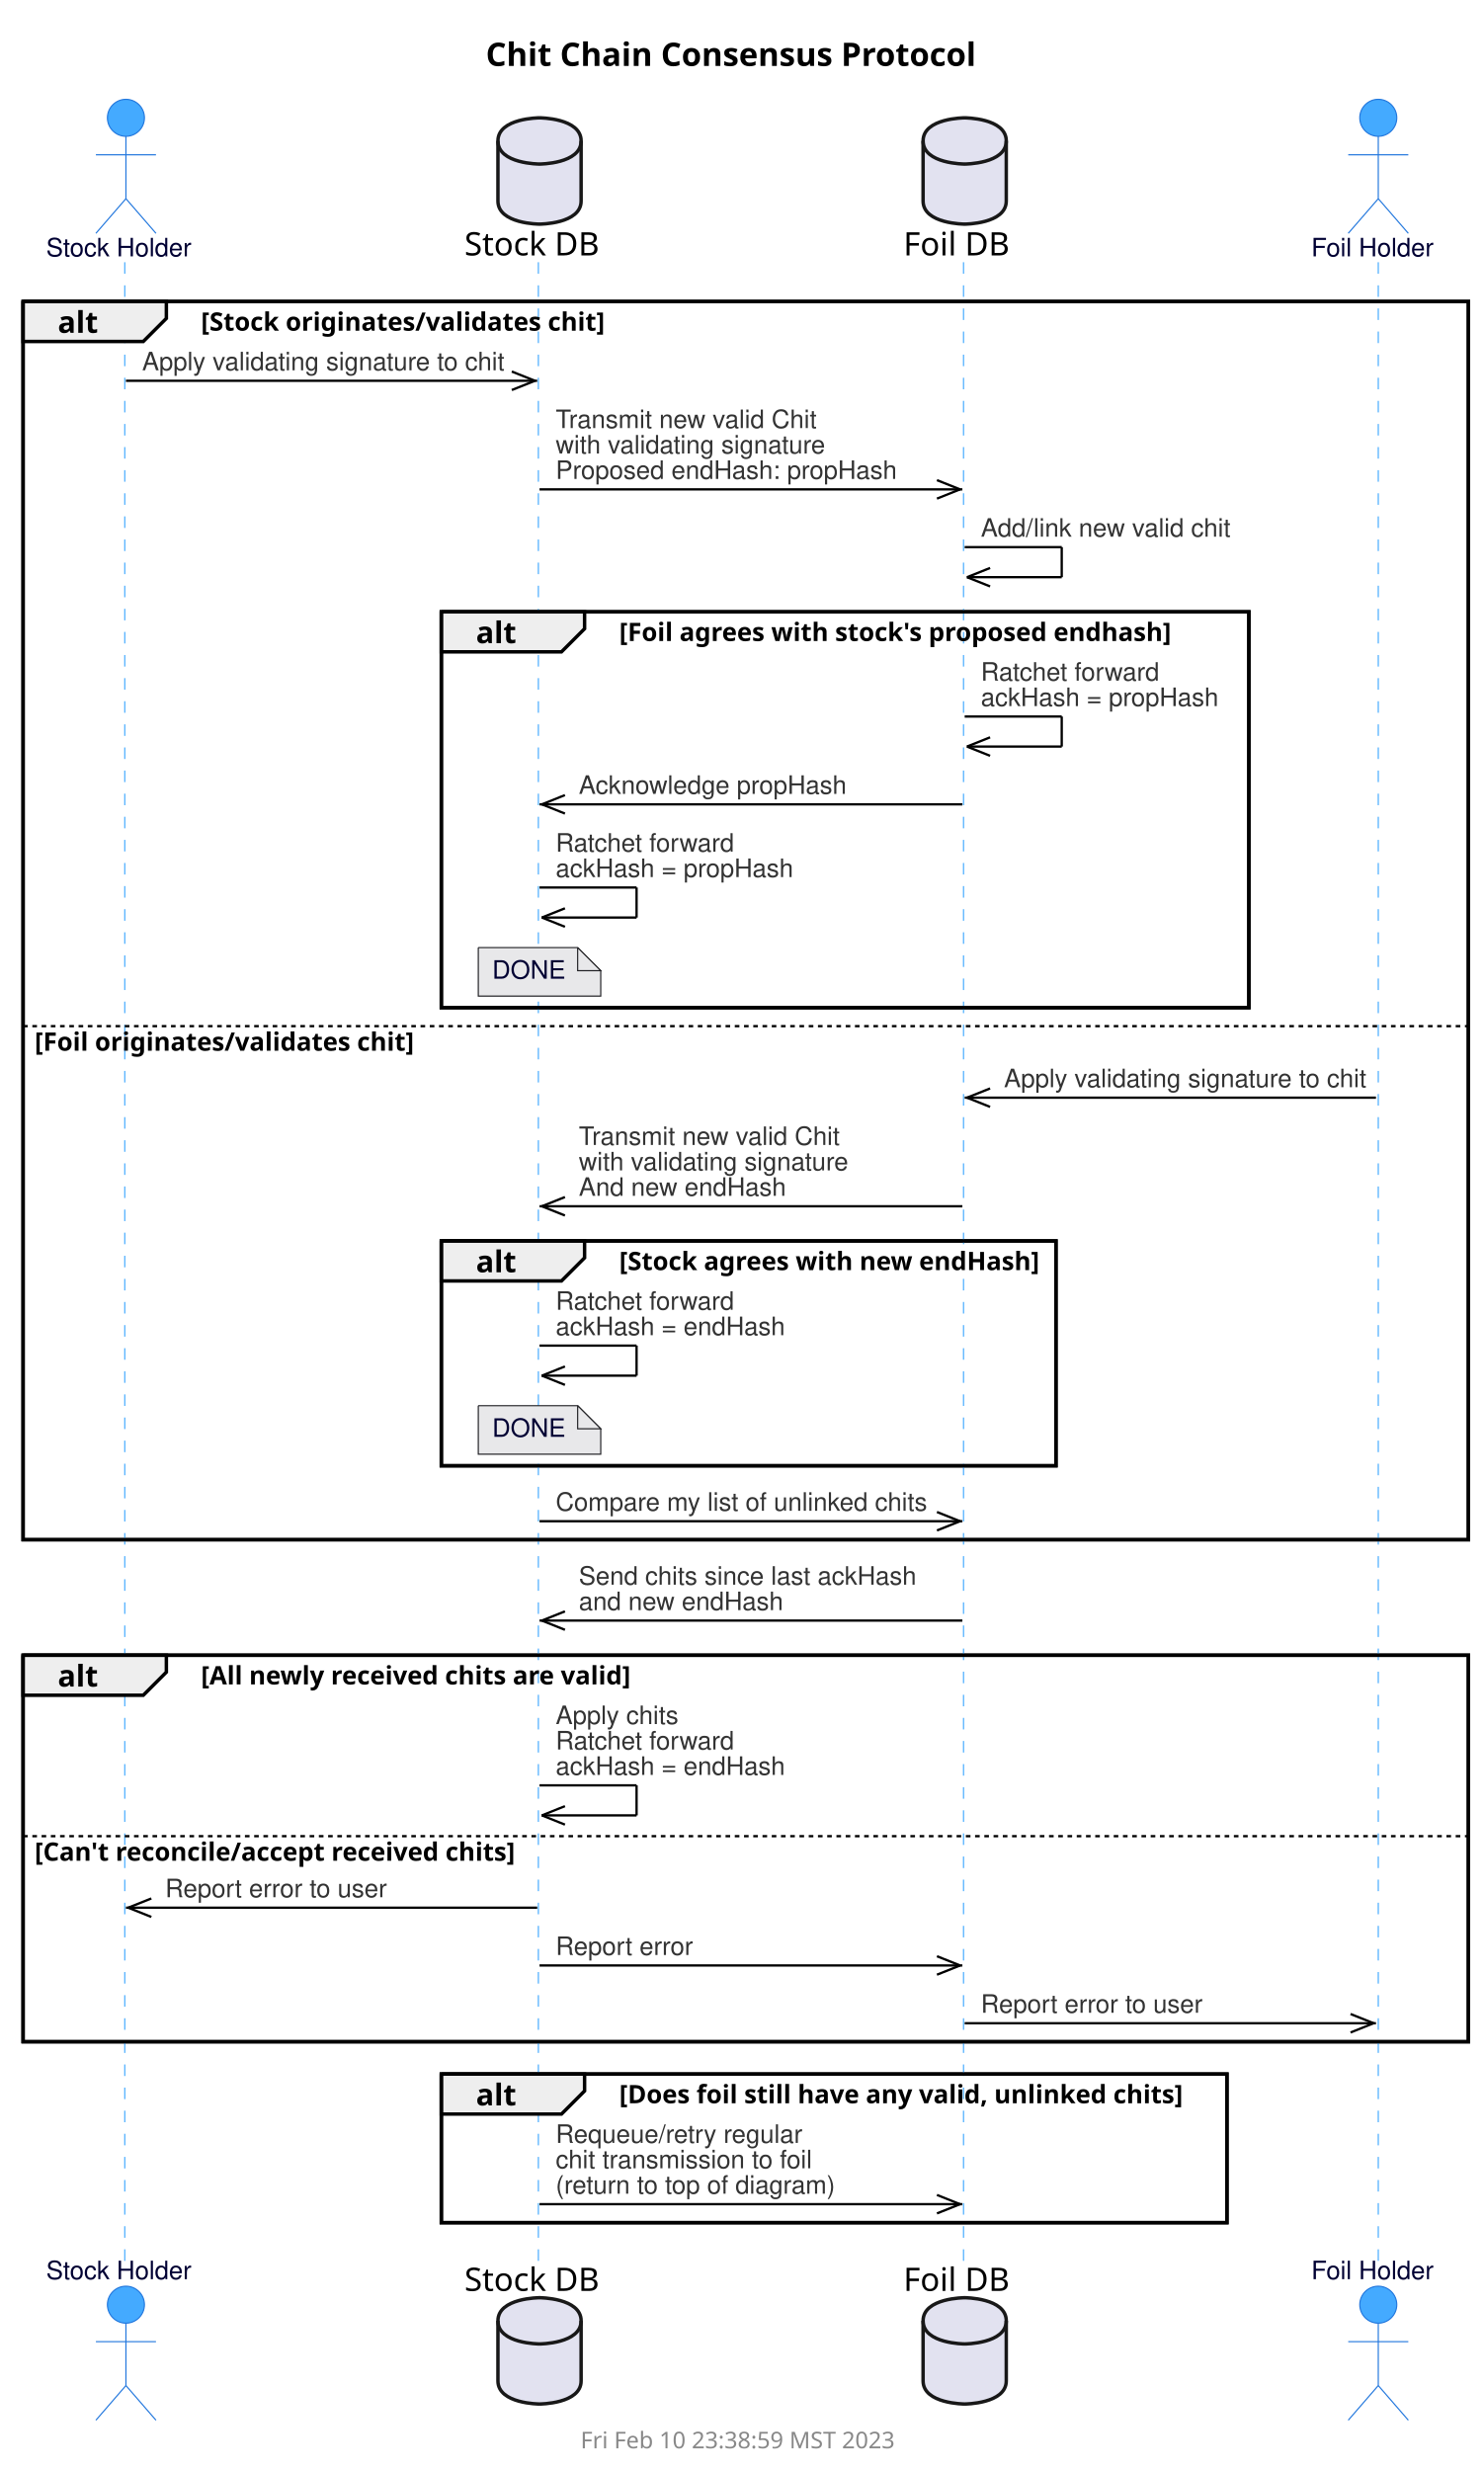
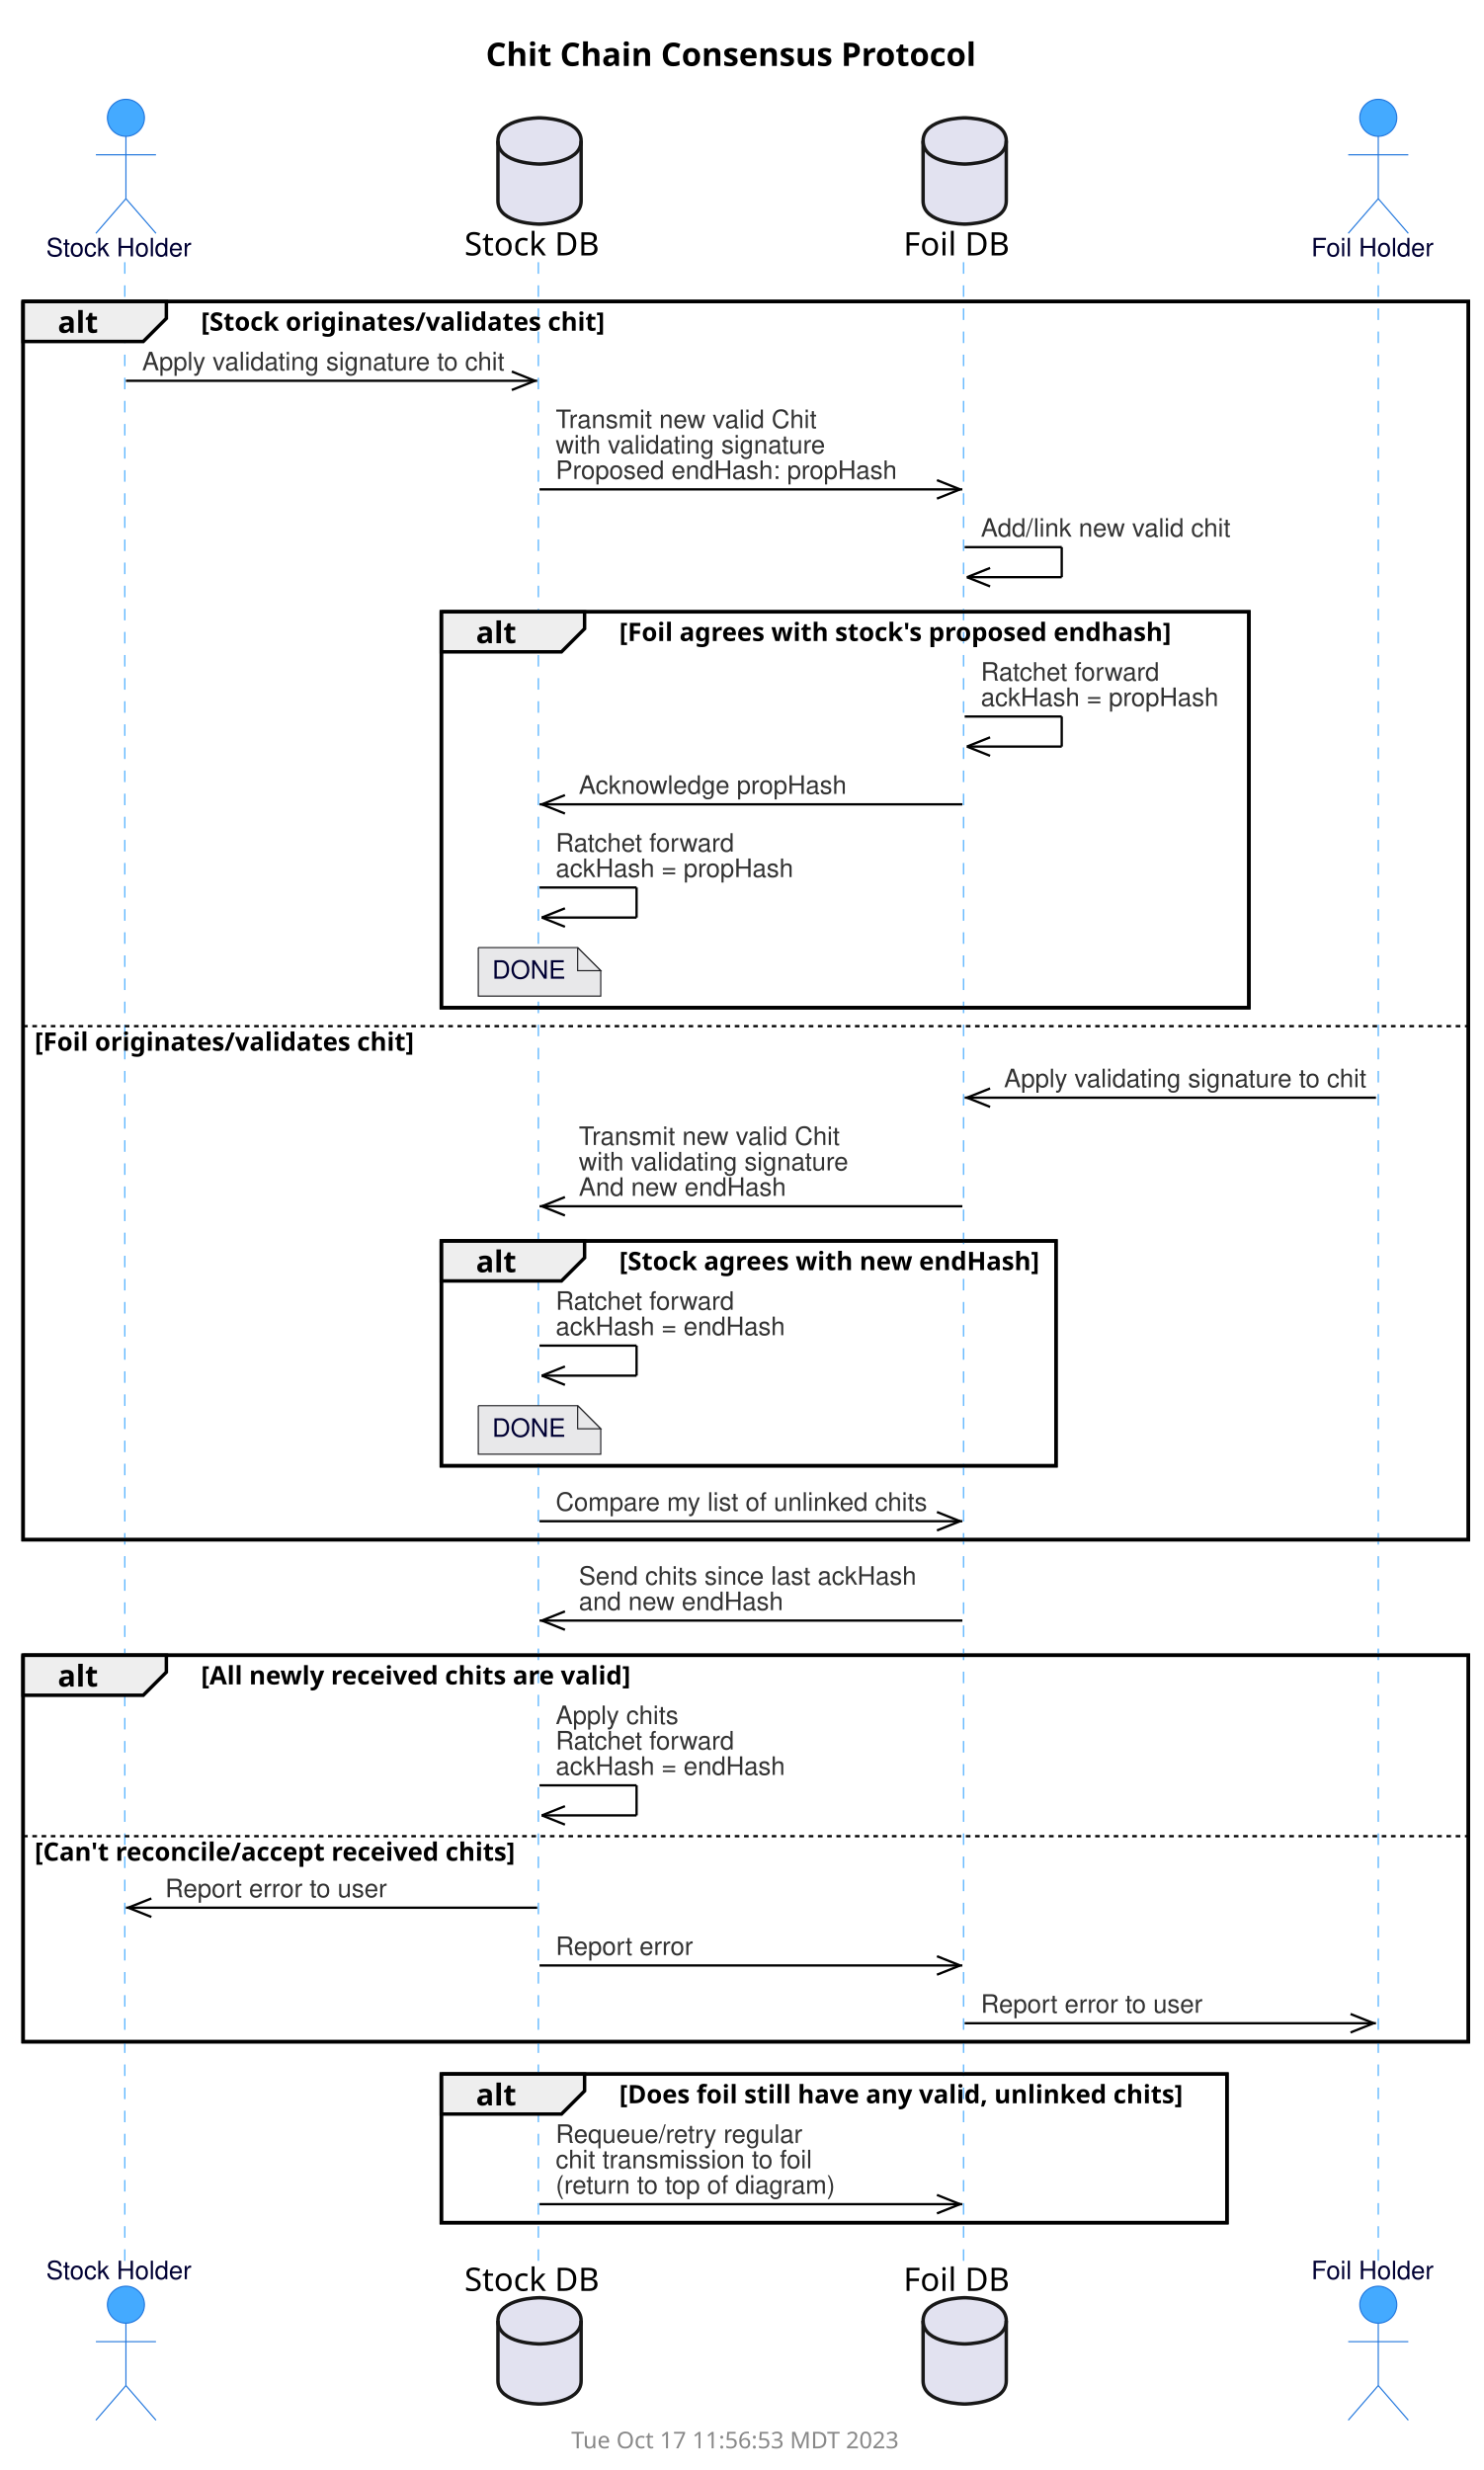
<svg xmlns="http://www.w3.org/2000/svg" contentStyleType="text/css" height="1069px" preserveAspectRatio="none" style="width:642px;height:1069px;background:#FFFFFF;" version="1.1" viewBox="0 0 642 1069" width="642px" zoomAndPan="magnify">
  <defs />
  <g>
    <text fill="#000000" font-family="sans-serif" font-size="14" font-weight="bold" lengthAdjust="spacing" textLength="224" x="210.25" y="28.535">Chit Chain Consensus Protocol</text>
    <rect fill="none" height="535.887" style="stroke:#000000;stroke-width:1.5;" width="625.5" x="10" y="130.488" />
    <rect fill="none" height="171.31" style="stroke:#000000;stroke-width:1.5;" width="349.5" x="191" y="264.799" />
    <rect fill="none" height="97.311" style="stroke:#000000;stroke-width:1.5;" width="266" x="191" y="537.064" />
    <rect fill="none" height="167.266" style="stroke:#000000;stroke-width:1.5;" width="625.5" x="10" y="716.375" />
    <rect fill="none" height="64.311" style="stroke:#000000;stroke-width:1.5;" width="340" x="191" y="897.641" />
    <line style="stroke:#44AAFF;stroke-width:0.5;stroke-dasharray:5.0,5.0;" x1="54" x2="54" y1="113.488" y2="978.951" />
    <line style="stroke:#44AAFF;stroke-width:0.5;stroke-dasharray:5.0,5.0;" x1="233" x2="233" y1="113.488" y2="978.951" />
    <line style="stroke:#44AAFF;stroke-width:0.5;stroke-dasharray:5.0,5.0;" x1="417" x2="417" y1="113.488" y2="978.951" />
    <line style="stroke:#44AAFF;stroke-width:0.5;stroke-dasharray:5.0,5.0;" x1="596.5" x2="596.5" y1="113.488" y2="978.951" />
    <text fill="#000033" font-family="Helvetica" font-size="11" lengthAdjust="spacing" textLength="63" x="20" y="110.959">Stock Holder</text>
    <ellipse cx="54.5" cy="50.988" fill="#44AAFF" rx="8" ry="8" style="stroke:#2277DD;stroke-width:0.5;" />
    <path d="M54.5,58.988 L54.5,85.988 M41.5,66.988 L67.5,66.988 M54.5,85.988 L41.5,100.988 M54.5,85.988 L67.5,100.988 " fill="none" style="stroke:#2277DD;stroke-width:0.5;" />
    <text fill="#000033" font-family="Helvetica" font-size="11" lengthAdjust="spacing" textLength="63" x="20" y="986.421">Stock Holder</text>
    <ellipse cx="54.5" cy="997.451" fill="#44AAFF" rx="8" ry="8" style="stroke:#2277DD;stroke-width:0.5;" />
    <path d="M54.5,1005.451 L54.5,1032.451 M41.5,1013.451 L67.5,1013.451 M54.5,1032.451 L41.5,1047.451 M54.5,1032.451 L67.5,1047.451 " fill="none" style="stroke:#2277DD;stroke-width:0.5;" />
    <text fill="#000000" font-family="sans-serif" font-size="14" lengthAdjust="spacing" textLength="59" x="201" y="110.535">Stock DB</text>
    <path d="M215.5,61 C215.5,51 233.5,51 233.5,51 C233.5,51 251.5,51 251.5,61 L251.5,87 C251.5,97 233.5,97 233.5,97 C233.5,97 215.5,97 215.5,87 L215.5,61 " fill="#E2E2F0" style="stroke:#181818;stroke-width:1.5;" />
    <path d="M215.5,61 C215.5,71 233.5,71 233.5,71 C233.5,71 251.5,71 251.5,61 " fill="none" style="stroke:#181818;stroke-width:1.5;" />
    <text fill="#000000" font-family="sans-serif" font-size="14" lengthAdjust="spacing" textLength="59" x="201" y="991.486">Stock DB</text>
    <path d="M215.5,1004.439 C215.5,994.439 233.5,994.439 233.5,994.439 C233.5,994.439 251.5,994.439 251.5,1004.439 L251.5,1030.439 C251.5,1040.439 233.5,1040.439 233.5,1040.439 C233.5,1040.439 215.5,1040.439 215.5,1030.439 L215.5,1004.439 " fill="#E2E2F0" style="stroke:#181818;stroke-width:1.5;" />
    <path d="M215.5,1004.439 C215.5,1014.439 233.5,1014.439 233.5,1014.439 C233.5,1014.439 251.5,1014.439 251.5,1004.439 " fill="none" style="stroke:#181818;stroke-width:1.5;" />
    <text fill="#000000" font-family="sans-serif" font-size="14" lengthAdjust="spacing" textLength="47" x="391" y="110.535">Foil DB</text>
    <path d="M399.5,61 C399.5,51 417.5,51 417.5,51 C417.5,51 435.5,51 435.5,61 L435.5,87 C435.5,97 417.5,97 417.5,97 C417.5,97 399.5,97 399.5,87 L399.5,61 " fill="#E2E2F0" style="stroke:#181818;stroke-width:1.5;" />
    <path d="M399.5,61 C399.5,71 417.5,71 417.5,71 C417.5,71 435.5,71 435.5,61 " fill="none" style="stroke:#181818;stroke-width:1.5;" />
    <text fill="#000000" font-family="sans-serif" font-size="14" lengthAdjust="spacing" textLength="47" x="391" y="991.486">Foil DB</text>
    <path d="M399.5,1004.439 C399.5,994.439 417.5,994.439 417.5,994.439 C417.5,994.439 435.5,994.439 435.5,1004.439 L435.5,1030.439 C435.5,1040.439 417.5,1040.439 417.5,1040.439 C417.5,1040.439 399.5,1040.439 399.5,1030.439 L399.5,1004.439 " fill="#E2E2F0" style="stroke:#181818;stroke-width:1.5;" />
    <path d="M399.5,1004.439 C399.5,1014.439 417.5,1014.439 417.5,1014.439 C417.5,1014.439 435.5,1014.439 435.5,1004.439 " fill="none" style="stroke:#181818;stroke-width:1.5;" />
    <text fill="#000033" font-family="Helvetica" font-size="11" lengthAdjust="spacing" textLength="52" x="567.5" y="110.959">Foil Holder</text>
    <ellipse cx="596.5" cy="50.988" fill="#44AAFF" rx="8" ry="8" style="stroke:#2277DD;stroke-width:0.5;" />
    <path d="M596.5,58.988 L596.5,85.988 M583.5,66.988 L609.5,66.988 M596.5,85.988 L583.5,100.988 M596.5,85.988 L609.5,100.988 " fill="none" style="stroke:#2277DD;stroke-width:0.5;" />
    <text fill="#000033" font-family="Helvetica" font-size="11" lengthAdjust="spacing" textLength="52" x="567.5" y="986.421">Foil Holder</text>
    <ellipse cx="596.5" cy="997.451" fill="#44AAFF" rx="8" ry="8" style="stroke:#2277DD;stroke-width:0.5;" />
    <path d="M596.5,1005.451 L596.5,1032.451 M583.5,1013.451 L609.5,1013.451 M596.5,1032.451 L583.5,1047.451 M596.5,1032.451 L609.5,1047.451 " fill="none" style="stroke:#2277DD;stroke-width:0.5;" />
    <path d="M10,130.488 L72,130.488 L72,137.799 L62,147.799 L10,147.799 L10,130.488 " fill="#EEEEEE" style="stroke:#000000;stroke-width:1.5;" />
    <rect fill="none" height="535.887" style="stroke:#000000;stroke-width:1.5;" width="625.5" x="10" y="130.488" />
    <text fill="#000000" font-family="sans-serif" font-size="13" font-weight="bold" lengthAdjust="spacing" textLength="17" x="25" y="144.057">alt</text>
    <text fill="#000000" font-family="sans-serif" font-size="11" font-weight="bold" lengthAdjust="spacing" textLength="179" x="87" y="143.123">[Stock originates/validates chit]</text>
    <line style="stroke:#000000;stroke-width:1.0;" x1="231.5" x2="221.5" y1="164.799" y2="160.799" />
    <line style="stroke:#000000;stroke-width:1.0;" x1="231.5" x2="221.5" y1="164.799" y2="168.799" />
    <line style="stroke:#000000;stroke-width:1.0;" x1="54.5" x2="232.5" y1="164.799" y2="164.799" />
    <text fill="#333333" font-family="Helvetica" font-size="11" lengthAdjust="spacing" textLength="155" x="61.5" y="160.269">Apply validating signature to chit</text>
    <line style="stroke:#000000;stroke-width:1.0;" x1="415.5" x2="405.5" y1="211.799" y2="207.799" />
    <line style="stroke:#000000;stroke-width:1.0;" x1="415.5" x2="405.5" y1="211.799" y2="215.799" />
    <line style="stroke:#000000;stroke-width:1.0;" x1="233.5" x2="416.5" y1="211.799" y2="211.799" />
    <text fill="#333333" font-family="Helvetica" font-size="11" lengthAdjust="spacing" textLength="113" x="240.5" y="185.269">Transmit new valid Chit</text>
    <text fill="#333333" font-family="Helvetica" font-size="11" lengthAdjust="spacing" textLength="115" x="240.5" y="196.269">with validating signature</text>
    <text fill="#333333" font-family="Helvetica" font-size="11" lengthAdjust="spacing" textLength="148" x="240.5" y="207.269">Proposed endHash: propHash</text>
    <line style="stroke:#000000;stroke-width:1.0;" x1="417.5" x2="459.5" y1="236.799" y2="236.799" />
    <line style="stroke:#000000;stroke-width:1.0;" x1="459.5" x2="459.5" y1="236.799" y2="249.799" />
    <line style="stroke:#000000;stroke-width:1.0;" x1="418.5" x2="459.5" y1="249.799" y2="249.799" />
    <line style="stroke:#000000;stroke-width:1.0;" x1="418.5" x2="428.5" y1="249.799" y2="245.799" />
    <line style="stroke:#000000;stroke-width:1.0;" x1="418.5" x2="428.5" y1="249.799" y2="253.799" />
    <text fill="#333333" font-family="Helvetica" font-size="11" lengthAdjust="spacing" textLength="106" x="424.5" y="232.269">Add/link new valid chit</text>
    <path d="M191,264.799 L253,264.799 L253,272.109 L243,282.109 L191,282.109 L191,264.799 " fill="#EEEEEE" style="stroke:#000000;stroke-width:1.5;" />
    <rect fill="none" height="171.31" style="stroke:#000000;stroke-width:1.5;" width="349.5" x="191" y="264.799" />
    <text fill="#000000" font-family="sans-serif" font-size="13" font-weight="bold" lengthAdjust="spacing" textLength="17" x="206" y="278.367">alt</text>
    <text fill="#000000" font-family="sans-serif" font-size="11" font-weight="bold" lengthAdjust="spacing" textLength="246" x="268" y="277.434">[Foil agrees with stock's proposed endhash]</text>
    <line style="stroke:#000000;stroke-width:1.0;" x1="417.5" x2="459.5" y1="310.109" y2="310.109" />
    <line style="stroke:#000000;stroke-width:1.0;" x1="459.5" x2="459.5" y1="310.109" y2="323.109" />
    <line style="stroke:#000000;stroke-width:1.0;" x1="418.5" x2="459.5" y1="323.109" y2="323.109" />
    <line style="stroke:#000000;stroke-width:1.0;" x1="418.5" x2="428.5" y1="323.109" y2="319.109" />
    <line style="stroke:#000000;stroke-width:1.0;" x1="418.5" x2="428.5" y1="323.109" y2="327.109" />
    <text fill="#333333" font-family="Helvetica" font-size="11" lengthAdjust="spacing" textLength="78" x="424.5" y="294.58">Ratchet forward</text>
    <text fill="#333333" font-family="Helvetica" font-size="11" lengthAdjust="spacing" textLength="104" x="424.5" y="305.58">ackHash = propHash</text>
    <line style="stroke:#000000;stroke-width:1.0;" x1="234.5" x2="244.5" y1="348.109" y2="344.109" />
    <line style="stroke:#000000;stroke-width:1.0;" x1="234.5" x2="244.5" y1="348.109" y2="352.109" />
    <line style="stroke:#000000;stroke-width:1.0;" x1="233.5" x2="416.5" y1="348.109" y2="348.109" />
    <text fill="#333333" font-family="Helvetica" font-size="11" lengthAdjust="spacing" textLength="116" x="250.5" y="343.58">Acknowledge propHash</text>
    <line style="stroke:#000000;stroke-width:1.0;" x1="233.5" x2="275.5" y1="384.109" y2="384.109" />
    <line style="stroke:#000000;stroke-width:1.0;" x1="275.5" x2="275.5" y1="384.109" y2="397.109" />
    <line style="stroke:#000000;stroke-width:1.0;" x1="234.5" x2="275.5" y1="397.109" y2="397.109" />
    <line style="stroke:#000000;stroke-width:1.0;" x1="234.5" x2="244.5" y1="397.109" y2="393.109" />
    <line style="stroke:#000000;stroke-width:1.0;" x1="234.5" x2="244.5" y1="397.109" y2="401.109" />
    <text fill="#333333" font-family="Helvetica" font-size="11" lengthAdjust="spacing" textLength="78" x="240.5" y="368.58">Ratchet forward</text>
    <text fill="#333333" font-family="Helvetica" font-size="11" lengthAdjust="spacing" textLength="104" x="240.5" y="379.58">ackHash = propHash</text>
    <path d="M207,410.109 L207,431.109 L260,431.109 L260,420.109 L250,410.109 L207,410.109 " fill="#E8E8EA" style="stroke:#202024;stroke-width:0.5;" />
    <path d="M250,410.109 L250,420.109 L260,420.109 L250,410.109 " fill="#E8E8EA" style="stroke:#202024;stroke-width:0.5;" />
    <text fill="#000033" font-family="Helvetica" font-size="11" lengthAdjust="spacing" textLength="32" x="213" y="423.58">DONE</text>
    <line style="stroke:#000000;stroke-width:1.0;stroke-dasharray:2.0,2.0;" x1="10" x2="635.5" y1="444.109" y2="444.109" />
    <text fill="#000000" font-family="sans-serif" font-size="11" font-weight="bold" lengthAdjust="spacing" textLength="170" x="15" y="454.744">[Foil originates/validates chit]</text>
    <line style="stroke:#000000;stroke-width:1.0;" x1="418.5" x2="428.5" y1="475.065" y2="471.065" />
    <line style="stroke:#000000;stroke-width:1.0;" x1="418.5" x2="428.5" y1="475.065" y2="479.065" />
    <line style="stroke:#000000;stroke-width:1.0;" x1="417.5" x2="595.5" y1="475.065" y2="475.065" />
    <text fill="#333333" font-family="Helvetica" font-size="11" lengthAdjust="spacing" textLength="155" x="434.5" y="470.535">Apply validating signature to chit</text>
    <line style="stroke:#000000;stroke-width:1.0;" x1="234.5" x2="244.5" y1="522.064" y2="518.064" />
    <line style="stroke:#000000;stroke-width:1.0;" x1="234.5" x2="244.5" y1="522.064" y2="526.064" />
    <line style="stroke:#000000;stroke-width:1.0;" x1="233.5" x2="416.5" y1="522.064" y2="522.064" />
    <text fill="#333333" font-family="Helvetica" font-size="11" lengthAdjust="spacing" textLength="113" x="250.5" y="495.535">Transmit new valid Chit</text>
    <text fill="#333333" font-family="Helvetica" font-size="11" lengthAdjust="spacing" textLength="115" x="250.5" y="506.535">with validating signature</text>
    <text fill="#333333" font-family="Helvetica" font-size="11" lengthAdjust="spacing" textLength="89" x="250.5" y="517.535">And new endHash</text>
    <path d="M191,537.064 L253,537.064 L253,544.375 L243,554.375 L191,554.375 L191,537.064 " fill="#EEEEEE" style="stroke:#000000;stroke-width:1.5;" />
    <rect fill="none" height="97.311" style="stroke:#000000;stroke-width:1.5;" width="266" x="191" y="537.064" />
    <text fill="#000000" font-family="sans-serif" font-size="13" font-weight="bold" lengthAdjust="spacing" textLength="17" x="206" y="550.633">alt</text>
    <text fill="#000000" font-family="sans-serif" font-size="11" font-weight="bold" lengthAdjust="spacing" textLength="184" x="268" y="549.699">[Stock agrees with new endHash]</text>
    <line style="stroke:#000000;stroke-width:1.0;" x1="233.5" x2="275.5" y1="582.375" y2="582.375" />
    <line style="stroke:#000000;stroke-width:1.0;" x1="275.5" x2="275.5" y1="582.375" y2="595.375" />
    <line style="stroke:#000000;stroke-width:1.0;" x1="234.5" x2="275.5" y1="595.375" y2="595.375" />
    <line style="stroke:#000000;stroke-width:1.0;" x1="234.5" x2="244.5" y1="595.375" y2="591.375" />
    <line style="stroke:#000000;stroke-width:1.0;" x1="234.5" x2="244.5" y1="595.375" y2="599.375" />
    <text fill="#333333" font-family="Helvetica" font-size="11" lengthAdjust="spacing" textLength="78" x="240.5" y="566.845">Ratchet forward</text>
    <text fill="#333333" font-family="Helvetica" font-size="11" lengthAdjust="spacing" textLength="100" x="240.5" y="577.845">ackHash = endHash</text>
    <path d="M207,608.375 L207,629.375 L260,629.375 L260,618.375 L250,608.375 L207,608.375 " fill="#E8E8EA" style="stroke:#202024;stroke-width:0.5;" />
    <path d="M250,608.375 L250,618.375 L260,618.375 L250,608.375 " fill="#E8E8EA" style="stroke:#202024;stroke-width:0.5;" />
    <text fill="#000033" font-family="Helvetica" font-size="11" lengthAdjust="spacing" textLength="32" x="213" y="621.845">DONE</text>
    <line style="stroke:#000000;stroke-width:1.0;" x1="415.5" x2="405.5" y1="658.375" y2="654.375" />
    <line style="stroke:#000000;stroke-width:1.0;" x1="415.5" x2="405.5" y1="658.375" y2="662.375" />
    <line style="stroke:#000000;stroke-width:1.0;" x1="233.5" x2="416.5" y1="658.375" y2="658.375" />
    <text fill="#333333" font-family="Helvetica" font-size="11" lengthAdjust="spacing" textLength="160" x="240.5" y="653.845">Compare my list of unlinked chits</text>
    <line style="stroke:#000000;stroke-width:1.0;" x1="234.5" x2="244.5" y1="701.375" y2="697.375" />
    <line style="stroke:#000000;stroke-width:1.0;" x1="234.5" x2="244.5" y1="701.375" y2="705.375" />
    <line style="stroke:#000000;stroke-width:1.0;" x1="233.5" x2="416.5" y1="701.375" y2="701.375" />
    <text fill="#333333" font-family="Helvetica" font-size="11" lengthAdjust="spacing" textLength="147" x="250.5" y="685.845">Send chits since last ackHash</text>
    <text fill="#333333" font-family="Helvetica" font-size="11" lengthAdjust="spacing" textLength="88" x="250.5" y="696.845">and new endHash</text>
    <path d="M10,716.375 L72,716.375 L72,723.686 L62,733.686 L10,733.686 L10,716.375 " fill="#EEEEEE" style="stroke:#000000;stroke-width:1.5;" />
    <rect fill="none" height="167.266" style="stroke:#000000;stroke-width:1.5;" width="625.5" x="10" y="716.375" />
    <text fill="#000000" font-family="sans-serif" font-size="13" font-weight="bold" lengthAdjust="spacing" textLength="17" x="25" y="729.943">alt</text>
    <text fill="#000000" font-family="sans-serif" font-size="11" font-weight="bold" lengthAdjust="spacing" textLength="195" x="87" y="729.01">[All newly received chits are valid]</text>
    <line style="stroke:#000000;stroke-width:1.0;" x1="233.5" x2="275.5" y1="772.686" y2="772.686" />
    <line style="stroke:#000000;stroke-width:1.0;" x1="275.5" x2="275.5" y1="772.686" y2="785.686" />
    <line style="stroke:#000000;stroke-width:1.0;" x1="234.5" x2="275.5" y1="785.686" y2="785.686" />
    <line style="stroke:#000000;stroke-width:1.0;" x1="234.5" x2="244.5" y1="785.686" y2="781.686" />
    <line style="stroke:#000000;stroke-width:1.0;" x1="234.5" x2="244.5" y1="785.686" y2="789.686" />
    <text fill="#333333" font-family="Helvetica" font-size="11" lengthAdjust="spacing" textLength="53" x="240.5" y="746.156">Apply chits</text>
    <text fill="#333333" font-family="Helvetica" font-size="11" lengthAdjust="spacing" textLength="78" x="240.5" y="757.156">Ratchet forward</text>
    <text fill="#333333" font-family="Helvetica" font-size="11" lengthAdjust="spacing" textLength="100" x="240.5" y="768.156">ackHash = endHash</text>
    <line style="stroke:#000000;stroke-width:1.0;stroke-dasharray:2.0,2.0;" x1="10" x2="635.5" y1="794.686" y2="794.686" />
    <text fill="#000000" font-family="sans-serif" font-size="11" font-weight="bold" lengthAdjust="spacing" textLength="214" x="15" y="805.32">[Can't reconcile/accept received chits]</text>
    <line style="stroke:#000000;stroke-width:1.0;" x1="55.5" x2="65.5" y1="825.641" y2="821.641" />
    <line style="stroke:#000000;stroke-width:1.0;" x1="55.5" x2="65.5" y1="825.641" y2="829.641" />
    <line style="stroke:#000000;stroke-width:1.0;" x1="54.5" x2="232.5" y1="825.641" y2="825.641" />
    <text fill="#333333" font-family="Helvetica" font-size="11" lengthAdjust="spacing" textLength="97" x="71.5" y="821.111">Report error to user</text>
    <line style="stroke:#000000;stroke-width:1.0;" x1="415.5" x2="405.5" y1="850.641" y2="846.641" />
    <line style="stroke:#000000;stroke-width:1.0;" x1="415.5" x2="405.5" y1="850.641" y2="854.641" />
    <line style="stroke:#000000;stroke-width:1.0;" x1="233.5" x2="416.5" y1="850.641" y2="850.641" />
    <text fill="#333333" font-family="Helvetica" font-size="11" lengthAdjust="spacing" textLength="60" x="240.5" y="846.111">Report error</text>
    <line style="stroke:#000000;stroke-width:1.0;" x1="594.5" x2="584.5" y1="875.641" y2="871.641" />
    <line style="stroke:#000000;stroke-width:1.0;" x1="594.5" x2="584.5" y1="875.641" y2="879.641" />
    <line style="stroke:#000000;stroke-width:1.0;" x1="417.5" x2="595.5" y1="875.641" y2="875.641" />
    <text fill="#333333" font-family="Helvetica" font-size="11" lengthAdjust="spacing" textLength="97" x="424.5" y="871.111">Report error to user</text>
    <path d="M191,897.641 L253,897.641 L253,904.951 L243,914.951 L191,914.951 L191,897.641 " fill="#EEEEEE" style="stroke:#000000;stroke-width:1.5;" />
    <rect fill="none" height="64.311" style="stroke:#000000;stroke-width:1.5;" width="340" x="191" y="897.641" />
    <text fill="#000000" font-family="sans-serif" font-size="13" font-weight="bold" lengthAdjust="spacing" textLength="17" x="206" y="911.209">alt</text>
    <text fill="#000000" font-family="sans-serif" font-size="11" font-weight="bold" lengthAdjust="spacing" textLength="258" x="268" y="910.275">[Does foil still have any valid, unlinked chits]</text>
    <line style="stroke:#000000;stroke-width:1.0;" x1="415.5" x2="405.5" y1="953.951" y2="949.951" />
    <line style="stroke:#000000;stroke-width:1.0;" x1="415.5" x2="405.5" y1="953.951" y2="957.951" />
    <line style="stroke:#000000;stroke-width:1.0;" x1="233.5" x2="416.5" y1="953.951" y2="953.951" />
    <text fill="#333333" font-family="Helvetica" font-size="11" lengthAdjust="spacing" textLength="107" x="240.5" y="927.421">Requeue/retry regular</text>
    <text fill="#333333" font-family="Helvetica" font-size="11" lengthAdjust="spacing" textLength="110" x="240.5" y="938.421">chit transmission to foil</text>
    <text fill="#333333" font-family="Helvetica" font-size="11" lengthAdjust="spacing" textLength="121" x="240.5" y="949.421">(return to top of diagram)</text>
-     <text fill="#888888" font-family="sans-serif" font-size="10" lengthAdjust="spacing" textLength="142" x="251.25" y="1059.619">Fri Feb 10 23:38:59 MST 2023</text>
+     <text fill="#888888" font-family="sans-serif" font-size="10" lengthAdjust="spacing" textLength="150" x="247.25" y="1059.619">Tue Oct 17 11:56:53 MDT 2023</text>
  </g>
</svg>
